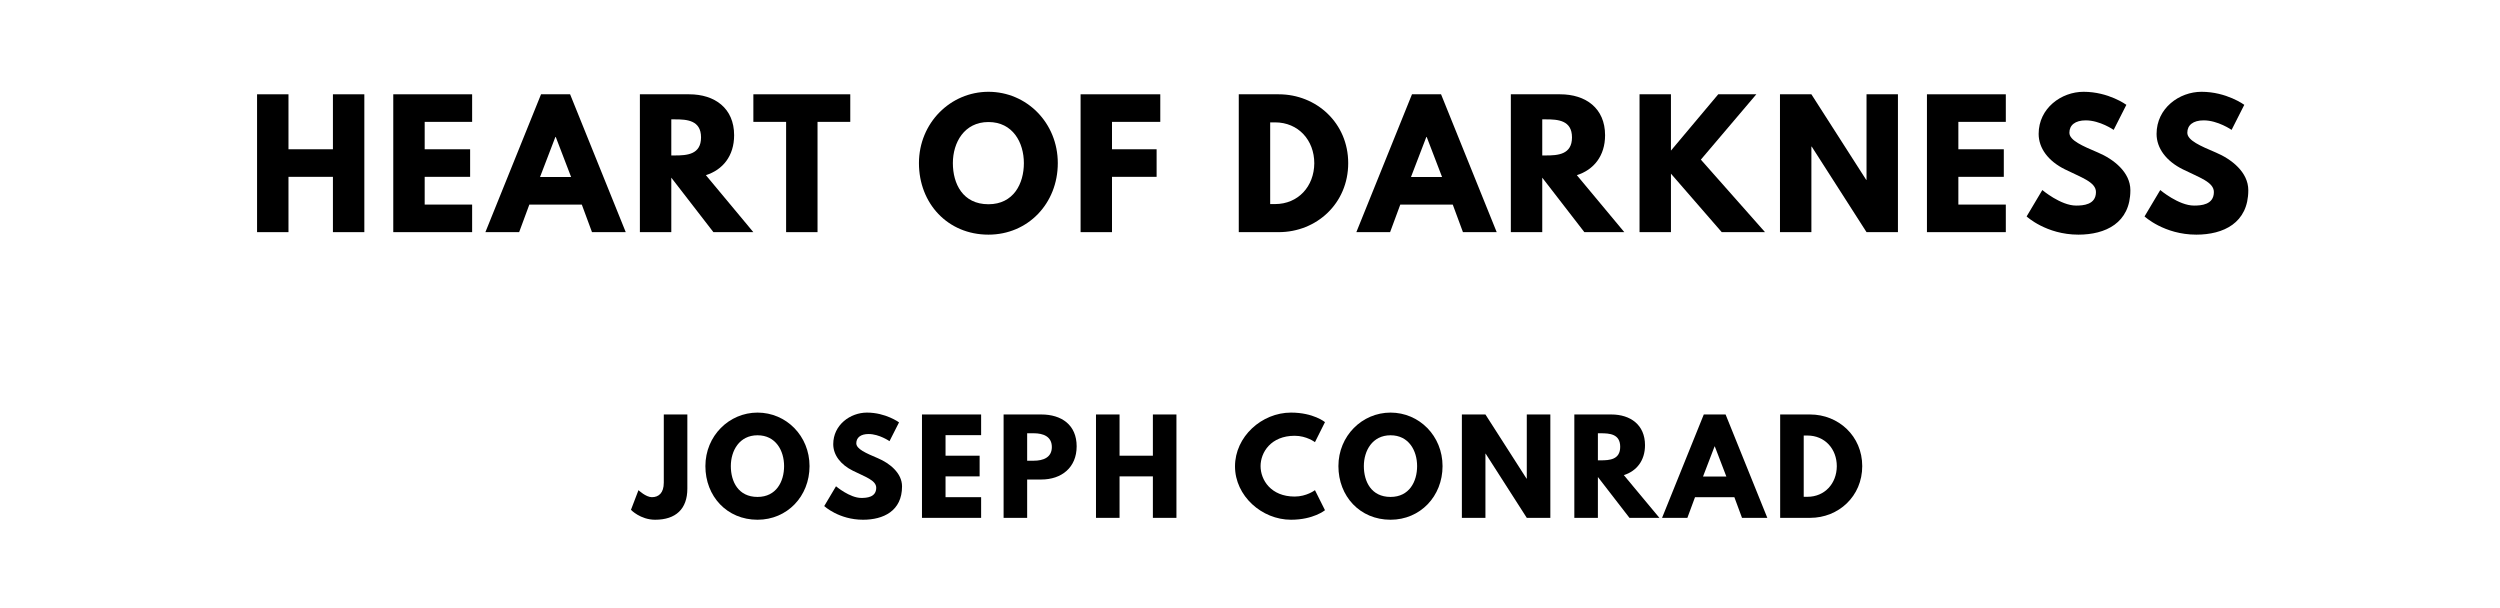
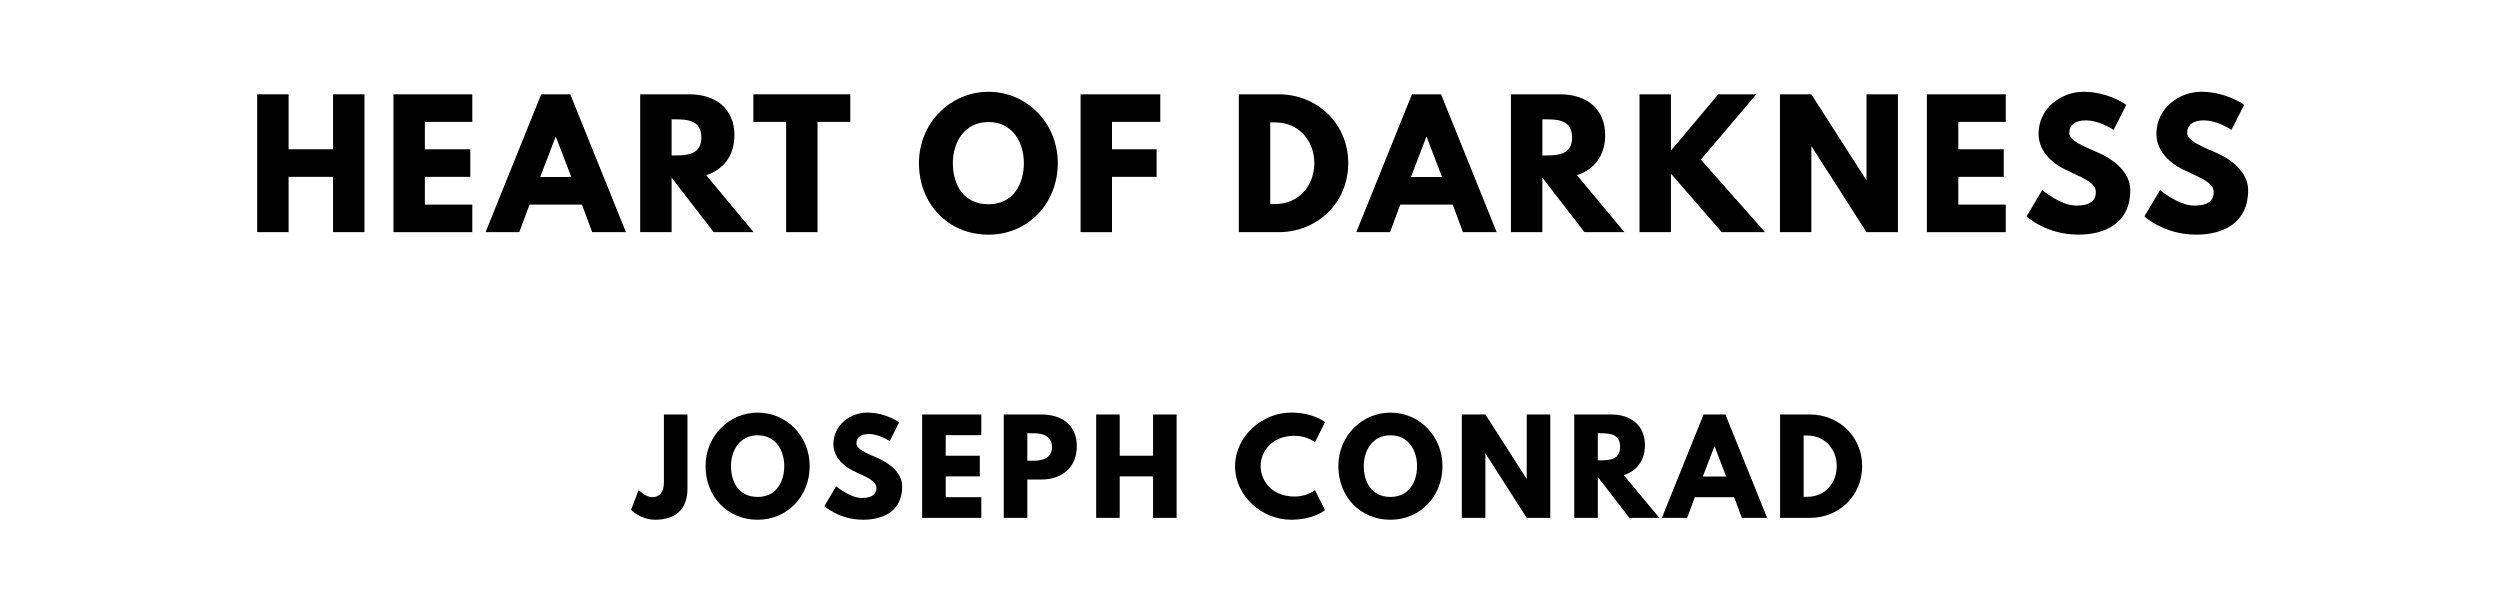
<svg xmlns="http://www.w3.org/2000/svg" version="1.1" viewBox="0 0 1400 340">
  <g aria-label="HEART OF DARKNESS">
-     <path d="m 161.549,99.029 h 24.889 V 130 H 204.029 V 52.807 H 186.438 V 83.591 H 161.549 V 52.807 H 143.958 V 130 h 17.591 z" />
-     <path d="M 264.394,52.807 H 220.23 V 130 H 264.394 V 114.561 H 237.821 V 99.029 h 25.45 V 83.591 H 237.821 V 68.246 h 26.573 z" />
-     <path d="M 319.26,52.807 H 302.979 L 271.821,130 h 18.901 l 5.708,-15.439 h 29.38 L 331.517,130 h 18.901 z m 0.561,46.316 h -17.404 l 8.608,-22.456 h 0.187 z" />
-     <path d="M 358.337,52.807 V 130 h 17.591 V 99.497 L 399.507,130 h 22.363 l -26.573,-31.906 c 9.45,-2.994 15.813,-10.76 15.813,-22.363 0,-15.158 -10.854,-22.924 -25.17,-22.924 z m 17.591,34.246 V 66.842 h 2.058 c 6.643,0 14.596,0.468 14.596,10.105 0,9.637 -7.953,10.105 -14.596,10.105 z" />
-     <path d="m 421.885,68.246 h 18.339 V 130 h 17.591 V 68.246 h 18.339 V 52.807 h -54.269 z" />
-     <path d="m 514.612,91.357 c 0,22.55 16.094,40.047 38.924,40.047 22.175,0 38.83,-17.497 38.83,-40.047 0,-22.55 -17.404,-39.953 -38.83,-39.953 -21.24,0 -38.924,17.404 -38.924,39.953 z m 18.994,0 c 0,-11.509 6.363,-23.018 19.93,-23.018 13.661,0 19.836,11.509 19.836,23.018 0,11.509 -5.801,23.018 -19.836,23.018 -14.409,0 -19.93,-11.509 -19.93,-23.018 z" />
-     <path d="M 649.759,52.807 H 605.128 V 130 h 17.591 V 99.029 h 24.982 V 83.591 H 622.719 V 68.246 h 27.041 z" />
-     <path d="M 693.71,52.807 V 130 h 22.363 c 21.24,0 38.924,-16.094 38.924,-38.643 0,-22.456 -17.778,-38.55 -38.924,-38.55 z M 711.3,114.281 V 68.526 h 2.713 c 13.099,0 21.988,10.012 21.988,22.924 -0.094,12.912 -8.982,22.83 -21.988,22.83 z" />
-     <path d="m 806.993,52.807 h -16.281 L 759.555,130 h 18.901 l 5.708,-15.439 h 29.38 L 819.251,130 h 18.901 z m 0.561,46.316 h -17.404 l 8.608,-22.456 h 0.187 z" />
-     <path d="M 846.071,52.807 V 130 h 17.591 V 99.497 L 887.241,130 H 909.603 L 883.03,98.094 c 9.45,-2.994 15.813,-10.76 15.813,-22.363 0,-15.158 -10.854,-22.924 -25.17,-22.924 z m 17.591,34.246 V 66.842 h 2.058 c 6.643,0 14.596,0.468 14.596,10.105 0,9.637 -7.953,10.105 -14.596,10.105 z" />
-     <path d="M 988.409,130 952.479,89.392 983.543,52.807 H 962.21 L 935.73,84.339 V 52.807 H 918.14 V 130 h 17.591 V 97.251 L 964.175,130 Z" />
-     <path d="m 1014.378,82.094 h 0.187 L 1045.255,130 h 17.591 V 52.807 h -17.591 v 47.906 h -0.187 L 1014.378,52.807 H 996.787 V 130 h 17.591 z" />
-     <path d="m 1123.254,52.807 h -44.164 V 130 h 44.164 v -15.439 h -26.573 V 99.029 h 25.45 V 83.591 h -25.45 V 68.246 h 26.573 z" />
-     <path d="m 1166.811,51.404 c -12.444,0 -25.17,9.17 -25.17,23.579 0,8.047 5.427,15.251 14.69,19.836 9.17,4.585 17.404,7.111 17.404,12.725 0,7.205 -7.298,7.579 -11.134,7.579 -8.608,0 -18.901,-8.702 -18.901,-8.702 l -8.795,14.784 c 0,0 10.947,10.199 29.006,10.199 15.064,0 29.099,-6.456 29.099,-24.889 0,-10.105 -9.45,-17.404 -18.058,-21.053 -8.795,-3.743 -16.093,-6.83 -16.093,-11.135 0,-4.211 3.181,-6.924 9.169,-6.924 7.953,0 15.626,5.333 15.626,5.333 l 7.111,-14.035 c 0,0 -9.918,-7.298 -23.953,-7.298 z" />
-     <path d="m 1232.849,51.404 c -12.444,0 -25.17,9.17 -25.17,23.579 0,8.047 5.427,15.251 14.69,19.836 9.17,4.585 17.404,7.111 17.404,12.725 0,7.205 -7.298,7.579 -11.134,7.579 -8.608,0 -18.901,-8.702 -18.901,-8.702 l -8.795,14.784 c 0,0 10.947,10.199 29.006,10.199 15.064,0 29.099,-6.456 29.099,-24.889 0,-10.105 -9.45,-17.404 -18.058,-21.053 -8.795,-3.743 -16.093,-6.83 -16.093,-11.135 0,-4.211 3.181,-6.924 9.17,-6.924 7.953,0 15.626,5.333 15.626,5.333 l 7.111,-14.035 c 0,0 -9.918,-7.298 -23.953,-7.298 z" />
+     <path d="M161.61,99.03l0.00,30.97l-17.59,0.00l0.00-77.19l17.59,0.00l0.00,30.78l24.89,0.00l0.00-30.78l17.59,0.00l0.00,77.19l-17.59,0.00l0.00-30.97l-24.89,0.00z" />
+     <path d="M264.49,52.81l0.00,15.44l-26.57,0.00l0.00,15.35l25.45,0.00l0.00,15.44l-25.45,0.00l0.00,15.53l26.57,0.00l0.00,15.44l-44.16,0.00l0.00-77.19l44.16,0.00z" />
+     <path d="M319.36,52.81l31.16,77.19l-18.90,0.00l-5.71-15.44l-29.38,0.00l-5.71,15.44l-18.90,0.00l31.16-77.19l16.28,0.00z  M319.92,99.12l-8.61-22.46l-0.19,0.00l-8.61,22.46l17.40,0.00z" />
+     <path d="M358.51,52.81l27.60,0.00c14.32,0.00,25.17,7.77,25.17,22.92c0.00,11.60-6.36,19.37-15.81,22.36l26.57,31.91l-22.36,0.00l-23.58-30.50l0.00,30.50l-17.59,0.00l0.00-77.19z  M376.10,87.05l2.06,0.00c6.64,0.00,14.60-0.47,14.60-10.11s-7.95-10.11-14.60-10.11l-2.06,0.00l0.00,20.21z" />
+     <path d="M421.89,68.25l0.00-15.44l54.27,0.00l0.00,15.44l-18.34,0.00l0.00,61.75l-17.59,0.00l0.00-61.75l-18.34,0.00z" />
+     <path d="M514.61,91.36c0.00-22.55,17.68-39.95,38.92-39.95c21.43,0.00,38.83,17.40,38.83,39.95s-16.65,40.05-38.83,40.05c-22.83,0.00-38.92-17.50-38.92-40.05z  M533.60,91.36c0.00,11.51,5.52,23.02,19.93,23.02c14.04,0.00,19.84-11.51,19.84-23.02s-6.18-23.02-19.84-23.02c-13.57,0.00-19.93,11.51-19.93,23.02z" />
+     <path d="M649.76,52.81l0.00,15.44l-27.04,0.00l0.00,15.35l24.98,0.00l0.00,15.44l-24.98,0.00l0.00,30.97l-17.59,0.00l0.00-77.19l44.63,0.00z" />
+     <path d="M693.73,52.81l22.36,0.00c21.15,0.00,38.92,16.09,38.92,38.55c0.00,22.55-17.68,38.64-38.92,38.64l-22.36,0.00l0.00-77.19z  M711.32,114.28l2.71,0.00c13.01,0.00,21.89-9.92,21.99-22.83c0.00-12.91-8.89-22.92-21.99-22.92l-2.71,0.00l0.00,45.75z" />
+     <path d="M806.98,52.81l31.16,77.19l-18.90,0.00l-5.71-15.44l-29.38,0.00l-5.71,15.44l-18.90,0.00l31.16-77.19l16.28,0.00z  M807.54,99.12l-8.61-22.46l-0.19,0.00l-8.61,22.46l17.40,0.00z" />
+     <path d="M846.13,52.81l27.60,0.00c14.32,0.00,25.17,7.77,25.17,22.92c0.00,11.60-6.36,19.37-15.81,22.36l26.57,31.91l-22.36,0.00l-23.58-30.50l0.00,30.50l-17.59,0.00l0.00-77.19z  M863.73,87.05l2.06,0.00c6.64,0.00,14.60-0.47,14.60-10.11s-7.95-10.11-14.60-10.11l-2.06,0.00l0.00,20.21z" />
+     <path d="M988.40,130.00l-24.23,0.00l-28.44-32.75l0.00,32.75l-17.59,0.00l0.00-77.19l17.59,0.00l0.00,31.53l26.48-31.53l21.33,0.00l-31.06,36.58z" />
+     <path d="M1014.36,82.09l0.00,47.91l-17.59,0.00l0.00-77.19l17.59,0.00l30.69,47.91l0.19,0.00l0.00-47.91l17.59,0.00l0.00,77.19l-17.59,0.00l-30.69-47.91l-0.19,0.00z" />
+     <path d="M1123.22,52.81l0.00,15.44l-26.57,0.00l0.00,15.35l25.45,0.00l0.00,15.44l-25.45,0.00l0.00,15.53l26.57,0.00l0.00,15.44l-44.16,0.00l0.00-77.19l44.16,0.00z" />
+     <path d="M1166.77,51.40c14.04,0.00,23.95,7.30,23.95,7.30l-7.11,14.04s-7.67-5.33-15.63-5.33c-5.99,0.00-9.17,2.71-9.17,6.92c0.00,4.30,7.30,7.39,16.09,11.13c8.61,3.65,18.06,10.95,18.06,21.05c0.00,18.43-14.04,24.89-29.10,24.89c-18.06,0.00-29.01-10.20-29.01-10.20l8.80-14.78s10.29,8.70,18.90,8.70c3.84,0.00,11.13-0.37,11.13-7.58c0.00-5.61-8.23-8.14-17.40-12.73c-9.26-4.58-14.69-11.79-14.69-19.84c0.00-14.41,12.73-23.58,25.17-23.58z" />
+     <path d="M1232.77,51.40c14.04,0.00,23.95,7.30,23.95,7.30l-7.11,14.04s-7.67-5.33-15.63-5.33c-5.99,0.00-9.17,2.71-9.17,6.92c0.00,4.30,7.30,7.39,16.09,11.13c8.61,3.65,18.06,10.95,18.06,21.05c0.00,18.43-14.04,24.89-29.10,24.89c-18.06,0.00-29.01-10.20-29.01-10.20l8.80-14.78s10.29,8.70,18.90,8.70c3.84,0.00,11.13-0.37,11.13-7.58c0.00-5.61-8.23-8.14-17.40-12.73c-9.26-4.58-14.69-11.79-14.69-19.84c0.00-14.41,12.73-23.58,25.17-23.58z" />
  </g>
  <g aria-label="JOSEPH CONRAD">
-     <path d="m 384.916,232.105 h -13.193 v 38.175 c 0,5.825 -2.877,8.14 -6.667,8.14 -3.368,0 -7.509,-3.93 -7.509,-3.93 l -4.211,11.018 c 0,0 5.263,5.544 13.544,5.544 11.579,0 18.035,-6.035 18.035,-17.404 z" />
-     <path d="m 395.021,261.018 c 0,16.912 12.07,30.035 29.193,30.035 16.632,0 29.123,-13.123 29.123,-30.035 0,-16.912 -13.053,-29.965 -29.123,-29.965 -15.93,0 -29.193,13.053 -29.193,29.965 z m 14.246,0 c 0,-8.632 4.772,-17.263 14.947,-17.263 10.246,0 14.877,8.632 14.877,17.263 0,8.632 -4.351,17.263 -14.877,17.263 -10.807,0 -14.947,-8.632 -14.947,-17.263 z" />
-     <path d="m 485.492,231.053 c -9.333,0 -18.877,6.877 -18.877,17.684 0,6.035 4.07,11.439 11.018,14.877 6.877,3.439 13.053,5.333 13.053,9.544 0,5.404 -5.474,5.684 -8.351,5.684 -6.456,0 -14.175,-6.526 -14.175,-6.526 l -6.596,11.088 c 0,0 8.211,7.649 21.754,7.649 11.298,0 21.825,-4.842 21.825,-18.667 0,-7.579 -7.088,-13.053 -13.544,-15.789 -6.596,-2.807 -12.07,-5.123 -12.07,-8.351 0,-3.158 2.386,-5.193 6.877,-5.193 5.965,0 11.719,4 11.719,4 l 5.333,-10.526 c 0,0 -7.439,-5.474 -17.965,-5.474 z" />
-     <path d="m 549.43,232.105 h -33.123 V 290 h 33.123 v -11.579 h -19.93 v -11.649 h 19.088 v -11.579 h -19.088 v -11.509 h 19.93 z" />
-     <path d="M 562.015,232.105 V 290 h 13.193 v -21.474 h 7.93 c 11.298,0 19.789,-6.667 19.789,-18.596 0,-12 -8.491,-17.825 -19.789,-17.825 z M 575.208,258 v -15.368 h 3.719 c 5.193,0 10.105,1.754 10.105,7.719 0,5.895 -4.912,7.649 -10.105,7.649 z" />
-     <path d="m 626.946,266.772 h 18.667 V 290 h 13.193 v -57.895 h -13.193 v 23.088 H 626.946 V 232.105 H 613.753 V 290 h 13.193 z" />
-     <path d="m 725.009,278.07 c -13.263,0 -19.088,-9.263 -19.088,-17.053 0,-7.719 5.825,-16.982 19.088,-16.982 6.737,0 11.368,3.579 11.368,3.579 l 5.614,-11.228 c 0,0 -6.456,-5.333 -19.018,-5.333 -16.421,0 -31.368,13.474 -31.368,30.105 0,16.561 15.018,29.895 31.368,29.895 12.561,0 19.018,-5.333 19.018,-5.333 l -5.614,-11.228 c 0,0 -4.632,3.579 -11.368,3.579 z" />
-     <path d="m 749.511,261.018 c 0,16.912 12.07,30.035 29.193,30.035 16.632,0 29.123,-13.123 29.123,-30.035 0,-16.912 -13.053,-29.965 -29.123,-29.965 -15.93,0 -29.193,13.053 -29.193,29.965 z m 14.246,0 c 0,-8.632 4.772,-17.263 14.947,-17.263 10.246,0 14.877,8.632 14.877,17.263 0,8.632 -4.351,17.263 -14.877,17.263 -10.807,0 -14.947,-8.632 -14.947,-17.263 z" />
-     <path d="m 831.842,254.07 h 0.14 L 854.999,290 h 13.193 v -57.895 h -13.193 v 35.93 h -0.14 L 831.842,232.105 H 818.649 V 290 h 13.193 z" />
-     <path d="M 881.626,232.105 V 290 h 13.193 V 267.123 L 912.503,290 h 16.772 l -19.93,-23.93 c 7.088,-2.246 11.86,-8.07 11.86,-16.772 0,-11.368 -8.14,-17.193 -18.877,-17.193 z m 13.193,25.684 v -15.158 h 1.544 c 4.982,0 10.947,0.351 10.947,7.579 0,7.228 -5.965,7.579 -10.947,7.579 z" />
-     <path d="M 966.331,232.105 H 954.12 L 930.752,290 h 14.175 l 4.281,-11.579 h 22.035 L 975.524,290 h 14.175 z m 0.421,34.737 H 953.699 L 960.155,250 h 0.14 z" />
-     <path d="M 996.889,232.105 V 290 h 16.772 c 15.93,0 29.193,-12.07 29.193,-28.982 0,-16.842 -13.333,-28.912 -29.193,-28.912 z m 13.193,46.105 v -34.316 h 2.035 c 9.825,0 16.491,7.509 16.491,17.193 -0.07,9.684 -6.737,17.123 -16.491,17.123 z" />
+     <path d="M384.98,232.11l0.00,41.54c0.00,11.37-6.46,17.40-18.04,17.40c-8.28,0.00-13.54-5.54-13.54-5.54l4.21-11.02s4.14,3.93,7.51,3.93c3.79,0.00,6.67-2.32,6.67-8.14l0.00-38.18l13.19,0.00z" />
+     <path d="M395.11,261.02c0.00-16.91,13.26-29.96,29.19-29.96c16.07,0.00,29.12,13.05,29.12,29.96s-12.49,30.04-29.12,30.04c-17.12,0.00-29.19-13.12-29.19-30.04z  M409.35,261.02c0.00,8.63,4.14,17.26,14.95,17.26c10.53,0.00,14.88-8.63,14.88-17.26s-4.63-17.26-14.88-17.26c-10.18,0.00-14.95,8.63-14.95,17.26z" />
+     <path d="M485.58,231.05c10.53,0.00,17.96,5.47,17.96,5.47l-5.33,10.53s-5.75-4.00-11.72-4.00c-4.49,0.00-6.88,2.04-6.88,5.19c0.00,3.23,5.47,5.54,12.07,8.35c6.46,2.74,13.54,8.21,13.54,15.79c0.00,13.82-10.53,18.67-21.82,18.67c-13.54,0.00-21.75-7.65-21.75-7.65l6.60-11.09s7.72,6.53,14.18,6.53c2.88,0.00,8.35-0.28,8.35-5.68c0.00-4.21-6.18-6.11-13.05-9.54c-6.95-3.44-11.02-8.84-11.02-14.88c0.00-10.81,9.54-17.68,18.88-17.68z" />
+     <path d="M549.53,232.11l0.00,11.58l-19.93,0.00l0.00,11.51l19.09,0.00l0.00,11.58l-19.09,0.00l0.00,11.65l19.93,0.00l0.00,11.58l-33.12,0.00l0.00-57.89l33.12,0.00z" />
+     <path d="M562.11,232.11l21.12,0.00c11.30,0.00,19.79,5.82,19.79,17.82c0.00,11.93-8.49,18.60-19.79,18.60l-7.93,0.00l0.00,21.47l-13.19,0.00l0.00-57.89z  M575.30,258.00l3.72,0.00c5.19,0.00,10.11-1.75,10.11-7.65c0.00-5.96-4.91-7.72-10.11-7.72l-3.72,0.00l0.00,15.37z" />
+     <path d="M627.04,266.77l0.00,23.23l-13.19,0.00l0.00-57.89l13.19,0.00l0.00,23.09l18.67,0.00l0.00-23.09l13.19,0.00l0.00,57.89l-13.19,0.00l0.00-23.23l-18.67,0.00z" />
+     <path d="M725.04,278.07c6.74,0.00,11.37-3.58,11.37-3.58l5.61,11.23s-6.46,5.33-19.02,5.33c-16.35,0.00-31.37-13.33-31.37-29.89c0.00-16.63,14.95-30.11,31.37-30.11c12.56,0.00,19.02,5.33,19.02,5.33l-5.61,11.23s-4.63-3.58-11.37-3.58c-13.26,0.00-19.09,9.26-19.09,16.98c0.00,7.79,5.82,17.05,19.09,17.05z" />
+     <path d="M749.47,261.02c0.00-16.91,13.26-29.96,29.19-29.96c16.07,0.00,29.12,13.05,29.12,29.96s-12.49,30.04-29.12,30.04c-17.12,0.00-29.19-13.12-29.19-30.04z  M763.72,261.02c0.00,8.63,4.14,17.26,14.95,17.26c10.53,0.00,14.88-8.63,14.88-17.26s-4.63-17.26-14.88-17.26c-10.18,0.00-14.95,8.63-14.95,17.26z" />
+     <path d="M831.81,254.07l0.00,35.93l-13.19,0.00l0.00-57.89l13.19,0.00l23.02,35.93l0.14,0.00l0.00-35.93l13.19,0.00l0.00,57.89l-13.19,0.00l-23.02-35.93l-0.14,0.00z" />
+     <path d="M881.58,232.11l20.70,0.00c10.74,0.00,18.88,5.82,18.88,17.19c0.00,8.70-4.77,14.53-11.86,16.77l19.93,23.93l-16.77,0.00l-17.68-22.88l0.00,22.88l-13.19,0.00l0.00-57.89z  M894.77,257.79l1.54,0.00c4.98,0.00,10.95-0.35,10.95-7.58s-5.96-7.58-10.95-7.58l-1.54,0.00l0.00,15.16z" />
+     <path d="M966.23,232.11l23.37,57.89l-14.18,0.00l-4.28-11.58l-22.04,0.00l-4.28,11.58l-14.18,0.00l23.37-57.89l12.21,0.00z  M966.65,266.84l-6.46-16.84l-0.14,0.00l-6.46,16.84l13.05,0.00z" />
+     <path d="M996.84,232.11l16.77,0.00c15.86,0.00,29.19,12.07,29.19,28.91c0.00,16.91-13.26,28.98-29.19,28.98l-16.77,0.00l0.00-57.89z  M1010.04,278.21l2.04,0.00c9.75,0.00,16.42-7.44,16.49-17.12c0.00-9.68-6.67-17.19-16.49-17.19l-2.04,0.00l0.00,34.32z" />
  </g>
</svg>
